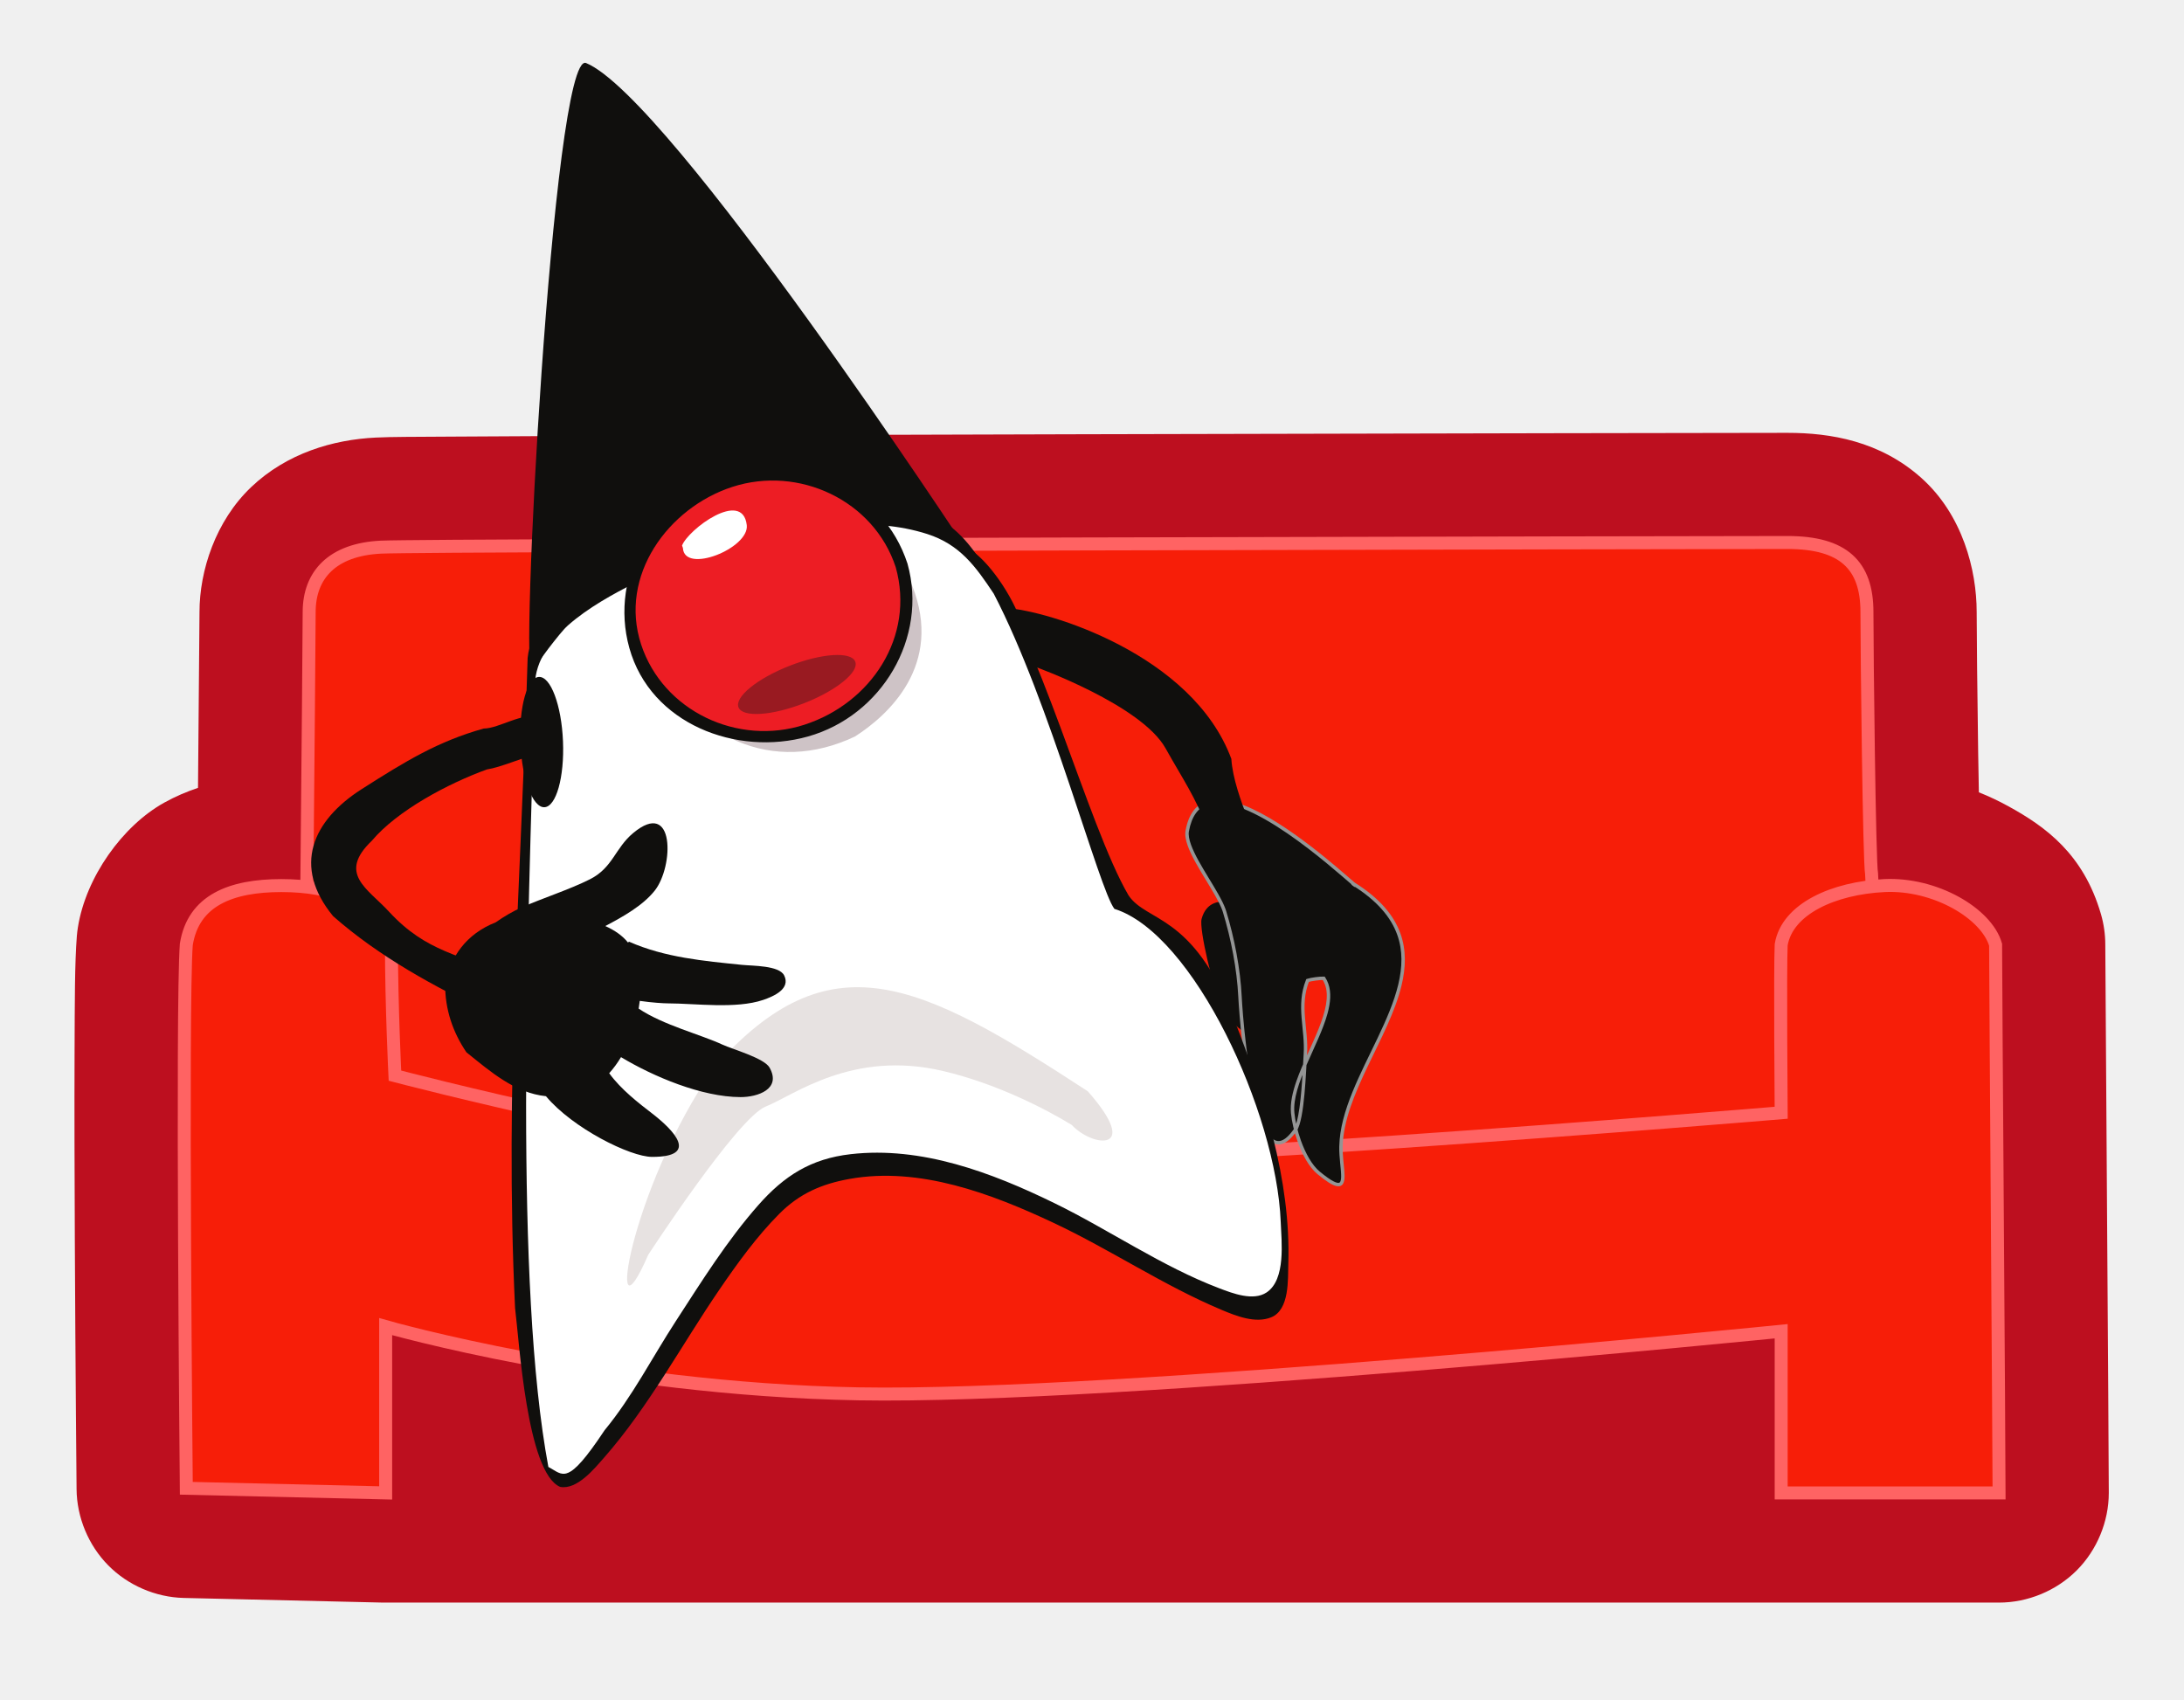
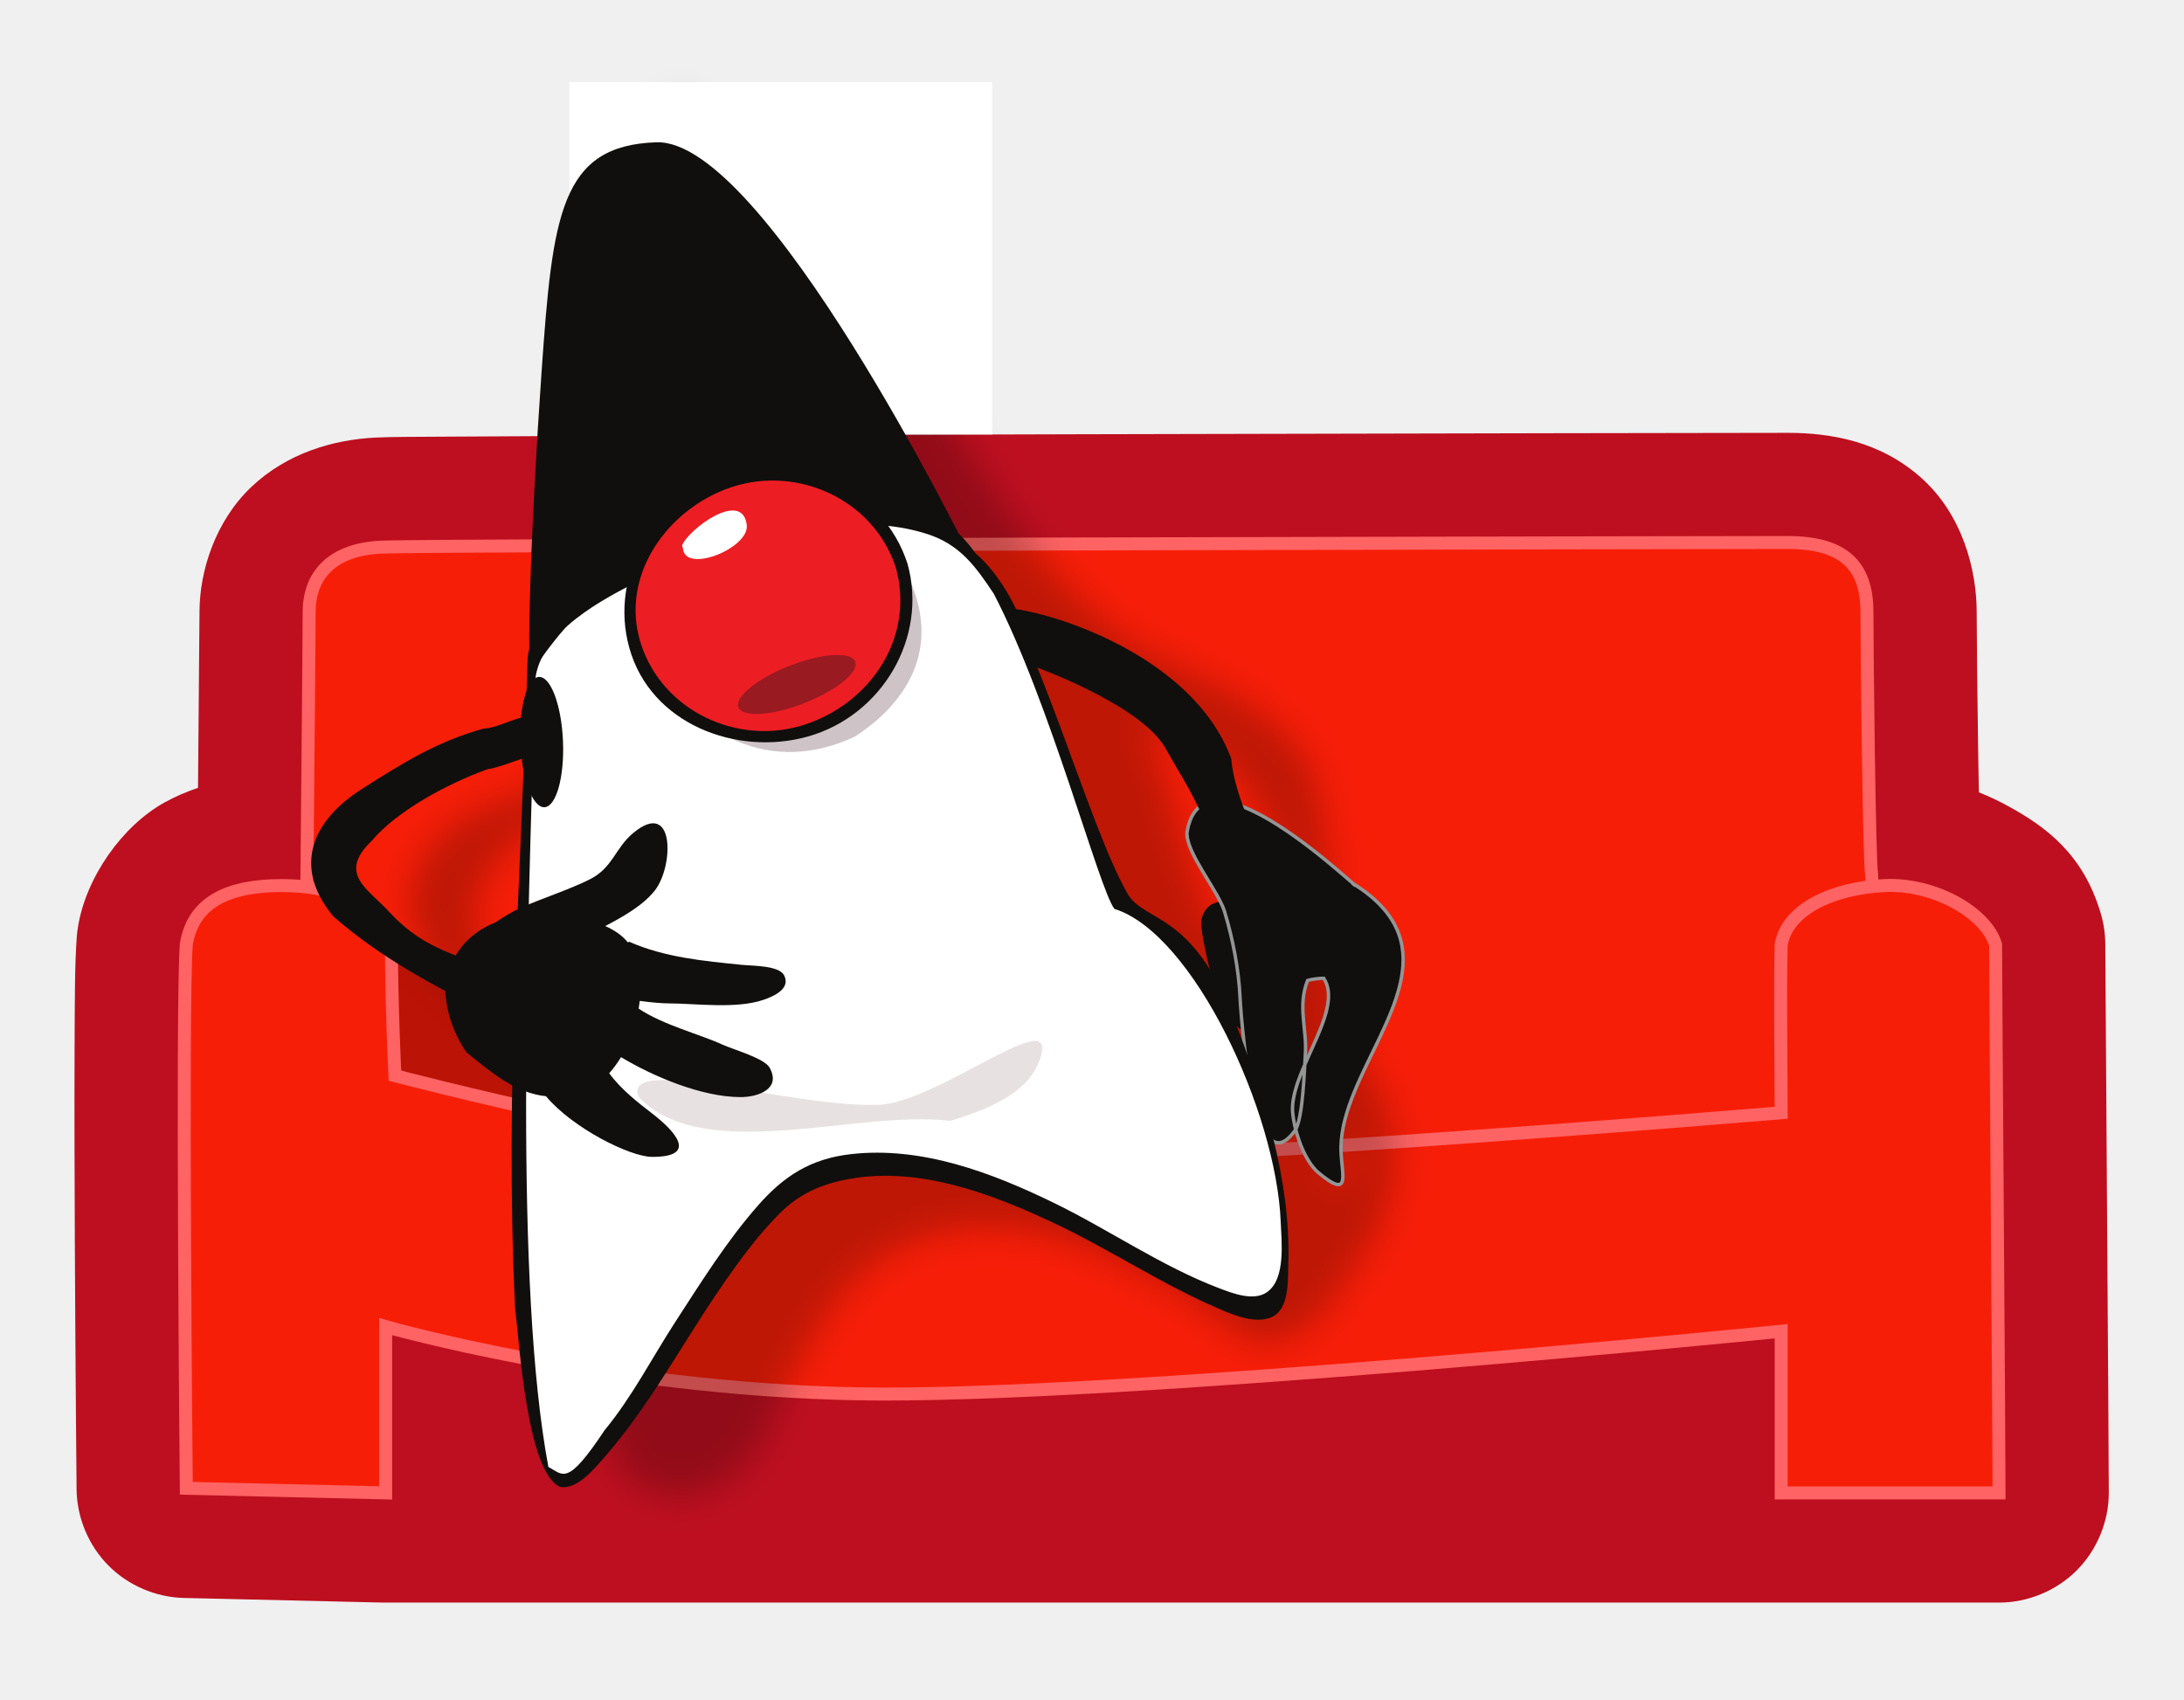
<svg xmlns="http://www.w3.org/2000/svg" width="744.094" height="579" id="svg2" version="1.1">
  <defs id="defs4">
-     </defs>
+     <filter id="filter3833">
+       <feGaussianBlur stdDeviation="6.085" id="feGaussianBlur3835" />
+     </filter>
+   </defs>
  <g id="layer1" transform="translate(0,-473.3622)">
    <path style="color:#000000;fill:#bd0f1f;fill-opacity:1;stroke:none;stroke-width:4.634;marker:none;visibility:visible;display:inline;overflow:visible;enable-background:accumulate" d="m 609.06,620.836 c -9.998,0 -125.234,0.181 -240.627,0.477 -57.696,0.148 -115.317,0.322 -159.583,0.507 -22.133,0.093 -40.911,0.201 -54.735,0.298 -13.824,0.098 -20.22,0.048 -26.1,0.328 -14.509,0.691 -30.311,5.331 -42.446,16.883 -12.135,11.552 -17.599,28.483 -17.599,42.565 0,3.108 -0.282,34.698 -0.507,59.896 -3.781,1.275 -7.609,2.87 -11.514,5.041 -14.206,7.898 -26.706,25.374 -29.411,42.506 -0.158,0.979 -0.278,1.964 -0.358,2.953 -0.725,9.419 -0.701,21.806 -0.776,40.328 -0.075,18.522 -0.009,41.093 0.089,63.028 0.198,43.868 0.597,85.131 0.597,85.131 0.092,9.582 4.038,19.072 10.767,25.895 6.729,6.822 16.164,10.899 25.744,11.123 l 67.92,1.581 476.332,0 74.243,0 c 9.784,0 19.507,-4.032 26.425,-10.95 6.918,-6.918 10.947,-16.641 10.95,-26.425 0,-15.07 -1.193,-178.583 -1.193,-186.786 -9.6e-4,-3.527 -0.505,-7.054 -1.491,-10.44 -5.932,-20.403 -18.812,-29.75 -31.588,-36.749 -3.213,-1.76 -6.544,-3.351 -9.993,-4.713 -0.085,-4.596 -0.164,-8.514 -0.239,-13.542 -0.294,-19.913 -0.507,-41.539 -0.507,-47.875 0,-14.284 -4.774,-33.111 -18.852,-45.697 -14.078,-12.586 -31.014,-15.362 -45.548,-15.362 z" id="path3680" />
    <path style="color:#000000;fill:#f71e08;fill-opacity:1;stroke:#ff6363;stroke-width:4.423;stroke-linecap:butt;stroke-linejoin:miter;stroke-miterlimit:4;stroke-opacity:1;stroke-dasharray:none;stroke-dashoffset:0;marker:none;visibility:visible;display:inline;overflow:visible;enable-background:accumulate" d="m 637.653,771.138 c -0.79,-3.949 -1.58,-75.174 -1.58,-89.246 0,-15.992 -8.063,-23.694 -27.018,-23.694 -18.955,0 -462.652,0.79 -479.237,1.58 -16.586,0.79 -24.483,9.478 -24.483,22.114 0,12.637 -1.58,175.333 -1.58,175.333 l 256.681,39.489 281.955,-33.171 -4.739,-92.405 z" id="path2892" />
-     <path style="color:#000000;fill:#f71e08;fill-opacity:1;stroke:#ff6363;stroke-width:4.423;stroke-linecap:butt;stroke-linejoin:miter;stroke-miterlimit:4;stroke-opacity:1;stroke-dasharray:none;stroke-dashoffset:0;marker:none;visibility:visible;display:inline;overflow:visible;enable-background:accumulate" d="m 681.091,982.011 c 0,-12.735 -1.185,-175.86 -1.185,-186.785 -3.114,-10.709 -20.705,-20.987 -37.91,-20.142 -17.205,0.845 -33.076,7.881 -35.146,20.142 -0.395,8.293 0,57.26 0,57.26 0,0 -245.385,20.637 -311.177,17.375 -57.589,-2.855 -161.117,-30.012 -161.117,-30.012 0,0 -1.185,-24.028 -1.185,-44.623 -5.529,-15.067 -20.322,-20.142 -37.515,-20.142 -17.193,0 -30.012,5.057 -32.381,20.063 -1.58,20.535 0,185.284 0,185.284 l 67.922,1.58 0,-56.662 c 0,0 74.24,21.324 161.117,22.904 86.877,1.58 314.336,-21.324 314.336,-21.324 l 0,55.082 74.24,0 z" id="path2890" />
+     <path style="color:#000000;fill:#bb1305;stroke:none;stroke-width:1;stroke-linecap:butt;stroke-linejoin:miter;stroke-miterlimit:4;stroke-opacity:1;stroke-dasharray:none;stroke-dashoffset:0;marker:none;visibility:visible;display:inline;overflow:visible;enable-background:accumulate;fill-opacity:1" d="m 118,307 14,10 56,59 -60,41 -30,-62 20,-48 z" id="path2853" transform="translate(0,473.3622)" />
+     <path id="path3716" d="m 681.091,982.011 c 0,-12.735 -1.185,-175.86 -1.185,-186.785 -3.114,-10.709 -20.705,-20.987 -37.91,-20.142 -17.205,0.845 -33.076,7.881 -35.146,20.142 -0.395,8.293 0,57.26 0,57.26 0,0 -245.385,20.637 -311.177,17.375 -57.589,-2.855 -161.117,-30.012 -161.117,-30.012 0,0 -1.185,-24.028 -1.185,-44.623 -5.529,-15.067 -20.322,-20.142 -37.515,-20.142 -17.193,0 -30.012,5.057 -32.381,20.063 -1.58,20.535 0,185.284 0,185.284 l 67.922,1.58 0,-56.662 c 0,0 74.24,21.324 161.117,22.904 86.877,1.58 314.336,-21.324 314.336,-21.324 l 0,55.082 74.24,0 z" style="color:#000000;fill:#f71e08;fill-opacity:1;stroke:none;stroke-width:4.423;stroke-linecap:butt;stroke-linejoin:miter;stroke-miterlimit:4;stroke-opacity:1;stroke-dasharray:none;stroke-dashoffset:0;marker:none;visibility:visible;display:inline;overflow:visible;enable-background:accumulate" />
+     <path style="color:#000000;fill:none;fill-opacity:1;stroke:#ff6363;stroke-width:4.423;stroke-linecap:butt;stroke-linejoin:miter;stroke-miterlimit:4;stroke-opacity:1;stroke-dasharray:none;stroke-dashoffset:0;marker:none;visibility:visible;display:inline;overflow:visible;enable-background:accumulate" d="m 681.091,982.011 c 0,-12.735 -1.185,-175.86 -1.185,-186.785 -3.114,-10.709 -20.705,-20.987 -37.91,-20.142 -17.205,0.845 -33.076,7.881 -35.146,20.142 -0.395,8.293 0,57.26 0,57.26 0,0 -245.385,20.637 -311.177,17.375 -57.589,-2.855 -161.117,-30.012 -161.117,-30.012 0,0 -1.185,-24.028 -1.185,-44.623 -5.529,-15.067 -20.322,-20.142 -37.515,-20.142 -17.193,0 -30.012,5.057 -32.381,20.063 -1.58,20.535 0,185.284 0,185.284 l 67.922,1.58 0,-56.662 c 0,0 74.24,21.324 161.117,22.904 86.877,1.58 314.336,-21.324 314.336,-21.324 l 0,55.082 74.24,0 z" id="path2890" />
+     <path style="fill:#000000;fill-opacity:0.234;fill-rule:nonzero;stroke:none;filter:url(#filter3833)" d="M 229.469,509.219 C 212.433,567.5 214.894,629.014 210.906,689 c 6.89,15.295 -1.395,32.921 -13.625,42.844 -8.718,7.987 -19.67,13.112 -31.031,16.188 -15.08,5.749 -29.127,20.767 -26,38.031 3.69,14.358 15.554,24.804 26.125,34.469 15.359,12.954 32.515,27.198 36.415,47.849 7.99,32.416 -4.167,66.776 5.772,98.87 4.646,11.909 18.908,18.307 30.812,13.75 11.857,-3.601 20.206,-14.066 23.781,-25.594 11.028,-21.394 21.164,-46.529 44.125,-57.375 22.178,-11.123 48.622,-6.966 70.438,2.969 14.448,6.714 28.818,14.136 40.969,24.438 12.803,9.025 19.434,6.138 32.25,-5.062 20.344,-28.022 31.144,-43.865 19,-76.781 -19.093,-18.28 -13.621,-82.308 -23.281,-108.312 -12.068,-21.757 -37.181,-29.92 -58.219,-40.625 -41.419,-27.965 -60.599,-76.202 -89.952,-114.857 -20.797,-26.242 -41.508,-52.907 -68.173,-73.456 -0.281,0.958 -0.562,1.917 -0.844,2.875 z M 389.438,718.625 c 29.752,7.245 49.968,37.282 51.188,66.938 -0.224,7.487 -7.495,13.909 -14.938,11.156 -9.495,-2.408 -15.945,-11.564 -16.935,-20.978 -8.248,-18.415 -10.516,-38.994 -19.597,-57.147 l 0.281,0.031 0,5e-5 z m -180.594,30.531 c 10.095,16.18 2.187,37.959 -12.219,48.812 -6.756,5.065 -16.276,8.851 -24.531,5.719 -10.403,-5.252 -12.982,-18.927 -7.938,-28.844 5.137,-11.861 16.644,-21.052 29.701,-21.995 4.882,-1.525 9.999,-2.831 14.986,-3.692 z M 459.5,865.219 c 2.901,2.606 3.219,8.491 -1.625,9.062 -2.469,0.988 -7.866,-0.303 -5,-3.625 1.737,-2.218 4.324,-4.849 6.625,-5.438 z" id="path3629" />
+     <path style="fill:#ffffff;fill-opacity:1;stroke:none" d="m 194,501.362 144,0 0,120 -144,0 0,-120 z" id="rect3693" />
    <path id="path4280" style="fill:#100f0d;fill-opacity:1;fill-rule:nonzero;stroke:none" d="m 435.595,821.973 c -7.317,9.719 -15.788,1.312 -19.733,-6.545 -2.326,-4.626 -7.411,-25.468 -6.471,-28.982 3.047,-11.408 18.388,-4.196 23.65,4.139 4.842,7.67 9.054,25.053 2.951,32.487" />
    <path id="path4282" style="fill:#100f0d;fill-opacity:1;fill-rule:nonzero;stroke:none" d="m 461.24,774.569 c 39.908,25.054 -3.673,59.02 -4.37,89.397 -0.199,8.639 4.201,18.767 -7.626,8.988 -4.961,-4.099 -8.255,-14.293 -8.823,-20.378 -1.3,-13.922 17.784,-34.912 10.579,-45.903 -1.286,-0.065 -4.323,0.345 -5.505,0.743 -3.478,8.764 -0.173,16.529 -0.76,25.196 -0.348,5.15 -0.831,22.038 -3.464,25.796 -14.401,20.557 -18.478,-38.893 -18.794,-45.364 -0.47,-9.624 -2.495,-19.973 -5.277,-29.106 -2.203,-7.233 -13.88,-20.936 -12.709,-27.447 5.116,-28.449 48.64,11.176 56.748,18.078 1.518,1.292 -1.273,-0.818 0,0" />
    <path id="path4284" style="fill:#949595;fill-opacity:1;fill-rule:nonzero;stroke:none" d="m 461.24,774.569 0.311,-0.495 c 8.535,5.357 13.354,11.172 15.566,17.315 2.057,5.705 1.85,11.646 0.405,17.674 -2.17,9.046 -7.109,18.34 -11.535,27.608 -4.43,9.264 -8.337,18.495 -8.534,27.309 -0.066,2.801 0.37,5.813 0.559,8.256 0.094,1.225 0.129,2.306 -0.013,3.197 -0.074,0.447 -0.192,0.85 -0.403,1.204 -0.207,0.352 -0.532,0.65 -0.94,0.794 -0.412,0.147 -0.868,0.145 -1.357,0.036 -1.46,-0.339 -3.414,-1.582 -6.428,-4.063 -2.897,-2.404 -5.149,-6.632 -6.721,-10.977 -1.252,-3.478 -2.053,-7.029 -2.311,-9.796 -0.317,-3.421 0.538,-7.164 1.897,-11.047 2.042,-5.822 5.24,-11.972 7.527,-17.708 2.301,-5.736 3.631,-11.029 2.173,-15.026 -0.234,-0.649 -0.54,-1.267 -0.926,-1.857 l 0.489,-0.32 -0.03,0.584 c -1.146,-0.07 -4.246,0.35 -5.289,0.712 l -0.186,-0.553 0.544,0.215 c -1.693,4.264 -1.741,8.283 -1.425,12.373 0.313,4.086 1.002,8.227 0.704,12.648 -0.172,2.557 -0.381,8.08 -0.877,13.434 -0.247,2.679 -0.567,5.319 -0.993,7.542 -0.433,2.228 -0.942,4.021 -1.698,5.117 -1.642,2.337 -3.175,3.727 -4.715,4.289 -0.92,0.334 -1.847,0.344 -2.694,0.052 -1.276,-0.437 -2.351,-1.474 -3.307,-2.893 -0.957,-1.424 -1.802,-3.256 -2.566,-5.375 -4.736,-13.166 -6.368,-37.68 -6.573,-41.745 -0.465,-9.562 -2.481,-19.874 -5.252,-28.964 -0.06,-0.201 -0.13,-0.409 -0.207,-0.624 -1.006,-2.798 -3.319,-6.574 -5.691,-10.476 -2.373,-3.911 -4.804,-7.954 -6.063,-11.439 -0.682,-1.906 -1.033,-3.653 -0.764,-5.18 0.499,-2.774 1.362,-4.952 2.548,-6.606 1.184,-1.653 2.701,-2.766 4.434,-3.388 3.688,-1.318 8.258,-0.503 13.156,1.437 7.348,2.92 15.491,8.444 22.436,13.766 6.939,5.319 12.679,10.442 15.128,12.528 0.169,0.143 0.286,0.246 0.37,0.324 l 0.109,0.105 0.053,0.062 c 0.022,0.032 0.05,0.049 0.104,0.181 0.015,0.055 0.053,0.144 0.023,0.318 -0.021,0.18 -0.223,0.395 -0.375,0.434 -0.231,0.068 -0.302,0.02 -0.357,0.013 l -0.146,-0.059 -0.241,-0.158 c -0.128,-0.092 -0.279,-0.207 -0.409,-0.31 l -0.175,-0.148 -0.08,-0.077 -0.052,-0.06 -0.096,-0.172 c -0.019,-0.06 -0.058,-0.162 -0.018,-0.342 0.034,-0.186 0.233,-0.375 0.372,-0.41 0.239,-0.07 0.3,-0.019 0.357,-0.014 l 0.148,0.057 c 0.095,0.049 0.19,0.108 0.349,0.21 l -0.316,0.491 0.311,-0.495 -0.311,0.495 -0.314,0.492 -0.221,-0.137 -0.018,-0.01 0.115,-0.224 -0.087,0.236 -0.028,-0.012 0.115,-0.224 -0.087,0.236 0.179,-0.484 -0.095,0.508 -0.084,-0.023 0.179,-0.484 -0.095,0.508 0.105,-0.562 0.195,0.537 c -0.178,0.057 -0.251,0.028 -0.3,0.025 l 0.105,-0.562 0.195,0.537 -0.197,-0.547 0.563,0.14 c -0.033,0.184 -0.231,0.373 -0.366,0.406 l -0.197,-0.547 0.563,0.14 -0.559,-0.14 0.543,-0.196 c 0.019,0.059 0.056,0.156 0.017,0.335 l -0.559,-0.14 0.543,-0.196 -0.493,0.178 0.396,-0.346 c 0.01,0.021 0.035,0.019 0.096,0.169 l -0.493,0.178 0.396,-0.346 -0.122,0.106 0.112,-0.118 0.01,0.011 -0.122,0.106 0.112,-0.118 c 0.032,0.033 0.222,0.187 0.376,0.302 l 0.203,0.147 0.041,0.025 -0.181,0.313 0.142,-0.332 0.039,0.018 -0.181,0.313 0.142,-0.332 -0.209,0.494 0.122,-0.523 0.088,0.029 -0.209,0.494 0.122,-0.523 -0.13,0.561 -0.195,-0.541 c 0.2,-0.062 0.275,-0.025 0.326,-0.019 l -0.13,0.561 -0.195,-0.541 0.197,0.548 -0.571,-0.118 c 0.02,-0.178 0.221,-0.393 0.373,-0.43 l 0.197,0.548 -0.571,-0.118 0.566,0.118 -0.544,0.196 c -0.017,-0.055 -0.052,-0.14 -0.023,-0.314 l 0.566,0.118 -0.544,0.196 0.502,-0.181 -0.417,0.333 c -0.012,-0.02 -0.033,-0.028 -0.085,-0.152 l 0.502,-0.181 -0.417,0.333 0.196,-0.157 -0.183,0.173 -0.013,-0.016 0.196,-0.157 -0.183,0.173 c -0.011,-0.014 -0.147,-0.14 -0.392,-0.347 -3.291,-2.802 -12.351,-10.933 -22.3,-17.738 -4.972,-3.402 -10.165,-6.466 -14.938,-8.36 -4.774,-1.901 -9.106,-2.595 -12.329,-1.423 -1.523,0.551 -2.822,1.499 -3.881,2.972 -1.058,1.471 -1.871,3.479 -2.347,6.13 -0.218,1.186 0.058,2.772 0.713,4.577 1.191,3.311 3.591,7.33 5.961,11.23 2.371,3.907 4.708,7.69 5.792,10.687 0.083,0.231 0.159,0.458 0.227,0.68 2.794,9.175 4.828,19.564 5.301,29.248 0.189,3.988 1.862,28.547 6.504,41.407 0.988,2.749 2.119,4.953 3.327,6.264 0.604,0.658 1.216,1.088 1.823,1.294 0.607,0.203 1.22,0.205 1.924,-0.045 1.171,-0.416 2.59,-1.62 4.154,-3.861 0.561,-0.783 1.101,-2.51 1.508,-4.667 1.25,-6.499 1.591,-16.954 1.851,-20.834 0.291,-4.247 -0.381,-8.323 -0.704,-12.478 -0.321,-4.15 -0.282,-8.396 1.505,-12.894 l 0.1,-0.251 0.257,-0.087 c 1.323,-0.432 4.294,-0.833 5.721,-0.772 l 0.295,0.015 0.163,0.247 c 0.437,0.668 0.783,1.371 1.047,2.102 1.085,3.024 0.767,6.49 -0.234,10.173 -1.507,5.526 -4.579,11.6 -7.143,17.517 -2.569,5.911 -4.607,11.662 -4.157,16.378 0.246,2.639 1.027,6.122 2.248,9.509 1.519,4.233 3.751,8.323 6.367,10.473 1.969,1.628 3.476,2.69 4.586,3.277 0.553,0.295 1.006,0.47 1.351,0.545 0.346,0.077 0.569,0.056 0.707,0.006 0.137,-0.052 0.229,-0.126 0.334,-0.296 0.186,-0.292 0.313,-0.902 0.329,-1.711 0.067,-2.445 -0.721,-6.528 -0.637,-10.373 0.291,-12.185 7.28,-24.749 13.122,-37.05 2.925,-6.147 5.569,-12.223 6.979,-18.112 1.41,-5.891 1.59,-11.574 -0.368,-17.006 -2.108,-5.846 -6.704,-11.453 -15.09,-16.721 l -0.004,-0.004 0,0 0.314,-0.492" />
    <path id="path4286" style="fill:#100f0d;fill-opacity:1;fill-rule:nonzero;stroke:none" d="m 330.348,682.111 c 6.381,10.48 14.329,17.284 17.755,15.196 3.426,-2.083 1.031,-12.27 -5.347,-22.751 -6.381,-10.479 -14.328,-17.284 -17.755,-15.197 -3.426,2.085 -1.032,12.272 5.347,22.752" />
    <path id="path4288" style="fill:#100f0d;fill-opacity:1;fill-rule:nonzero;stroke:none" d="m 342.763,680.52 c 13.952,0.802 63.469,15.567 76.758,51.389 0.394,6.576 3.419,14.794 5.481,20.154 3.235,8.411 -9.908,13.127 -13.137,4.734 -4.733,-12.307 -8.733,-17.694 -14.764,-28.494 -8.257,-14.787 -44.356,-27.737 -44.356,-27.737 0,0 -16.099,-5.494 -11.658,-13.343" />
    <path id="path4290" style="fill:#ffffff;fill-opacity:1;fill-rule:nonzero;stroke:none" d="m 181.047,701.367 c 2.435,-33.938 124.826,-76.874 151.045,-37.752 27.996,41.777 32.301,86.672 50.085,116.619 40.854,23.579 58.663,97.67 54.799,129.246 -4.877,39.869 -94.288,-60.697 -160.667,-35.219 -29.416,11.291 -73.234,117.728 -90.308,99.691 0,0 -4.558,-20.323 -6.338,-70.422 -1.781,-50.099 -0.785,-129.975 1.384,-202.163" />
-     <path id="path4294" style="fill:#e7e2e1;fill-opacity:1;fill-rule:nonzero;stroke:none" d="m 220.851,900.894 c 0,0 30.375,-46.697 40.038,-50.526 9.563,-3.792 29.42,-19.378 60.377,-12.114 18.261,4.285 35.132,13.019 43.903,18.397 7.023,7.625 23.961,9.513 5.451,-11.477 -57.885,-37.805 -87.969,-52.438 -127.203,-8.261 -29.258,41.905 -37.282,97.903 -22.566,63.98" />
+     <path id="path4294" style="fill:#e7e2e1;fill-opacity:1;fill-rule:nonzero;stroke:none" d="m 217.601,847.144 c 22.191,23.297 74.234,4.231 106.165,8.11 19.261,-5.715 27.272,-12.286 30.403,-20.603 7.978,-21.187 -35.392,15.312 -55.644,15.15 -30.491,0.658 -86.867,-17.407 -80.924,-2.657 z" />
    <path id="path4298" style="fill:#100f0d;fill-opacity:1;fill-rule:nonzero;stroke:none" d="m 182.324,705.2 c 1.591,-16.674 23.322,-27.897 36.344,-34.388 20.824,-10.38 44.244,-17.074 67.485,-18.55 9.984,-0.633 20.231,-0.029 29.796,3.055 11.062,3.569 16.428,10.983 22.626,20.329 19.244,36.915 35.88,100.707 41.11,107.378 26.88,8.394 55.188,69.169 56.659,106.668 0.26,6.62 1.822,19.591 -4.809,24.011 -4.554,3.037 -11.568,0.312 -16.063,-1.393 -19.638,-7.454 -37.441,-19.861 -56.286,-29.057 -21.339,-10.414 -45.218,-19.421 -69.36,-16.656 -13.573,1.555 -22.68,7.378 -31.52,17.421 -10.663,12.112 -19.324,26.018 -28.089,39.518 -8.122,12.508 -14.753,25.612 -24.25,37.147 -12.853,19.34 -14.004,15.147 -19.134,12.48 -11.557,-61.925 -7.177,-177.398 -4.51,-267.965 0.071,-2.426 -2.597,-6.281 -2.556,-7.666 -2.241,76.05 -7.901,145.507 -4.28,221.501 1.406,11.031 4.008,56.152 15.355,60.921 5.771,1.084 11.679,-6.228 14.912,-9.901 15.241,-17.322 26.373,-38.332 39.353,-57.318 6.18,-9.038 12.661,-18.031 20.397,-25.815 6.869,-6.91 14.46,-10.204 24.03,-11.907 23.757,-4.229 48.27,5.031 69.405,14.974 19.43,9.141 37.452,21.33 57.251,29.654 4.971,2.089 11.529,4.709 16.889,2.545 6.357,-2.566 5.681,-13.048 5.852,-18.29 0.923,-28.521 -8.441,-57.634 -18.716,-83.87 -13.925,-35.561 -29.485,-32.361 -35.713,-41.594 -13.985,-23.851 -31.293,-90.947 -49.412,-112.626 -5.65,-8.517 -10.807,-14.525 -20.567,-18.159 -25.826,-9.617 -58.453,-0.834 -83.045,8.501 -12.836,4.873 -25.407,11.138 -36.316,19.534 -6.899,5.312 -14.521,12.675 -15.395,21.849 -0.227,2.38 2.679,6.384 2.556,7.666" />
-     <path id="path4302" style="fill:#100f0d;fill-opacity:1;fill-rule:nonzero;stroke:none" d="m 329.468,660.837 c 6.971,2.68 -3.917,-4.604 -23.557,-9.222 -31.55,-7.429 -85.698,-8.008 -124.621,50.567 -2.227,3.354 -0.497,-48.99 3.21,-101.92 3.744,-53.585 9.497,-107.778 15.189,-105.42 28.598,11.857 129.78,165.994 129.78,165.994" />
+     <path id="path4302" style="fill:#100f0d;fill-opacity:1;fill-rule:nonzero;stroke:none" d="m 329.468,660.837 c 6.971,2.68 -3.917,-4.604 -23.557,-9.222 -31.55,-7.429 -85.698,-8.008 -124.621,50.567 -2.227,3.354 -0.497,-48.99 3.21,-101.92 3.744,-53.585 6.356,-77.401 39.189,-78.42 36.868,-1.143 105.78,138.994 105.78,138.994" />
    <path id="path4304" style="fill:#cec3c6;fill-opacity:1;fill-rule:nonzero;stroke:none" d="m 219.5,692.936 c 16.17,32.915 44.185,44.438 71.78,31.364 11.183,-7.157 30.253,-24.258 19.498,-51.422 -4.235,-6.492 -8.64,-5.181 -14.513,-4.331 -13.77,1.996 -28.177,3.812 -41.671,7.153 -13.269,3.283 -26.285,8.02 -39.362,11.984" />
    <path id="path4306" style="fill:#ed1d24;fill-opacity:1;fill-rule:nonzero;stroke:none" d="m 307.182,666.007 c 7.118,23.482 -7.429,48.678 -32.493,56.276 -25.063,7.597 -51.15,-5.282 -58.268,-28.764 -7.118,-23.482 7.428,-48.677 32.491,-56.274 25.064,-7.598 51.152,5.28 58.27,28.762" />
    <path id="path4308" style="fill:#100f0d;fill-opacity:1;fill-rule:nonzero;stroke:none" d="m 305.177,666.614 c 6.627,23.745 -8.444,46.313 -31.096,53.664 -22.652,7.349 -48.2,-4.599 -55.656,-27.367 -7.671,-23.423 9.232,-46.568 31.094,-53.662 22.653,-7.35 48.202,4.597 55.658,27.365 0.84,2.564 4.851,1.354 4.009,-1.215 -8.385,-25.602 -35.736,-37.25 -60.883,-30.159 -25.146,7.093 -40.928,33.663 -33.888,58.886 7.242,25.946 36.61,37.004 60.88,30.161 25.146,-7.093 40.929,-33.663 33.89,-58.888 -0.726,-2.603 -4.734,-1.383 -4.009,1.215" />
    <path id="path4310" style="fill:#ffffff;fill-opacity:1;fill-rule:nonzero;stroke:none" d="m 232.376,659.238 c 2.036,-5.455 20.595,-19.318 22.049,-6.98 0.93,7.89 -21.308,16.824 -21.76,7.784" />
    <path id="path4312" style="fill:#991a21;fill-opacity:1;fill-rule:nonzero;stroke:none" d="m 291.388,698.788 c 1.375,3.515 -6.415,9.849 -17.4,14.147 -10.987,4.299 -21.007,4.935 -22.382,1.42 -1.376,-3.516 6.414,-9.85 17.401,-14.149 10.985,-4.299 21.005,-4.934 22.381,-1.418" />
    <path id="path4314" style="fill:#100f0d;fill-opacity:1;fill-rule:nonzero;stroke:none" d="m 191.811,725.889 c 0.512,12.26 -2.32,22.334 -6.328,22.499 -4.008,0.169 -7.672,-9.632 -8.185,-21.891 -0.511,-12.258 2.321,-22.331 6.329,-22.5 4.007,-0.167 7.672,9.635 8.184,21.891" />
    <path id="path4316" style="fill:#100f0d;fill-opacity:1;fill-rule:nonzero;stroke:none" d="m 223.033,776.848 c -4.082,5.11 -10.831,8.87 -16.803,12.024 3.171,1.423 5.856,3.274 7.718,5.607 l 0.373,-0.275 c 12.176,5.384 25.423,6.561 38.502,7.895 3.611,0.37 12.621,0.176 14.333,3.574 2.313,4.583 -3.548,7.152 -7.143,8.371 -9.272,3.136 -22.968,1.202 -32.556,1.17 -1.379,-0.006 -5.192,-0.225 -9.488,-0.843 -0.097,0.877 -0.228,1.757 -0.378,2.634 8.392,5.633 21.274,8.865 28.548,12.268 3.37,1.576 14.225,4.573 16.051,7.827 4.119,7.341 -4.059,10.063 -9.882,10.052 -13.203,-0.023 -29.668,-6.981 -40.639,-13.564 l -0.086,-0.055 c -1.207,2.005 -2.554,3.851 -4.026,5.478 3.962,5.522 10.207,10.315 14.612,13.709 7.549,5.817 16.099,14.83 -0.01,14.802 -7.452,-0.012 -27.08,-9.791 -36.15,-20.675 -10.588,-1.087 -18.912,-8.378 -27.095,-14.961 -4.591,-6.758 -7.337,-14.624 -7.244,-23.255 1.737,-9.21 7.072,-17.012 17.205,-21.017 2.963,-2.085 6.127,-3.889 8.76,-5.053 7.318,-3.24 16.35,-6.095 23.351,-9.621 7.802,-3.931 8.55,-10.589 14.717,-15.736 14.333,-11.97 13.909,11.409 7.331,19.644" />
    <path style="fill:#100f0d;fill-opacity:1;fill-rule:nonzero;stroke:none" d="m 174.043,806.492 c -17.579,-8.321 -28.495,-8.418 -41.558,-22.572 -7.241,-7.846 -17.545,-12.888 -5.795,-24.115 8.588,-10.218 25.871,-19.469 39.218,-24.296 4.781,-0.722 11.857,-3.955 16.56,-5.031 5.322,-1.85 5.837,-10.068 0.786,-12.566 -5.17,-2.06 -13.079,3.634 -18.463,3.672 -15.458,4.316 -26.56,11.07 -41.557,20.638 -16.816,10.728 -23.684,26.332 -9.741,43.284 15.809,13.916 34.534,24.03 53.433,33.086 4.164,2.992 10.787,0.343 11.205,-4.902 0.389,-2.959 -1.342,-6.023 -4.09,-7.198" id="path4358" />
  </g>
</svg>
